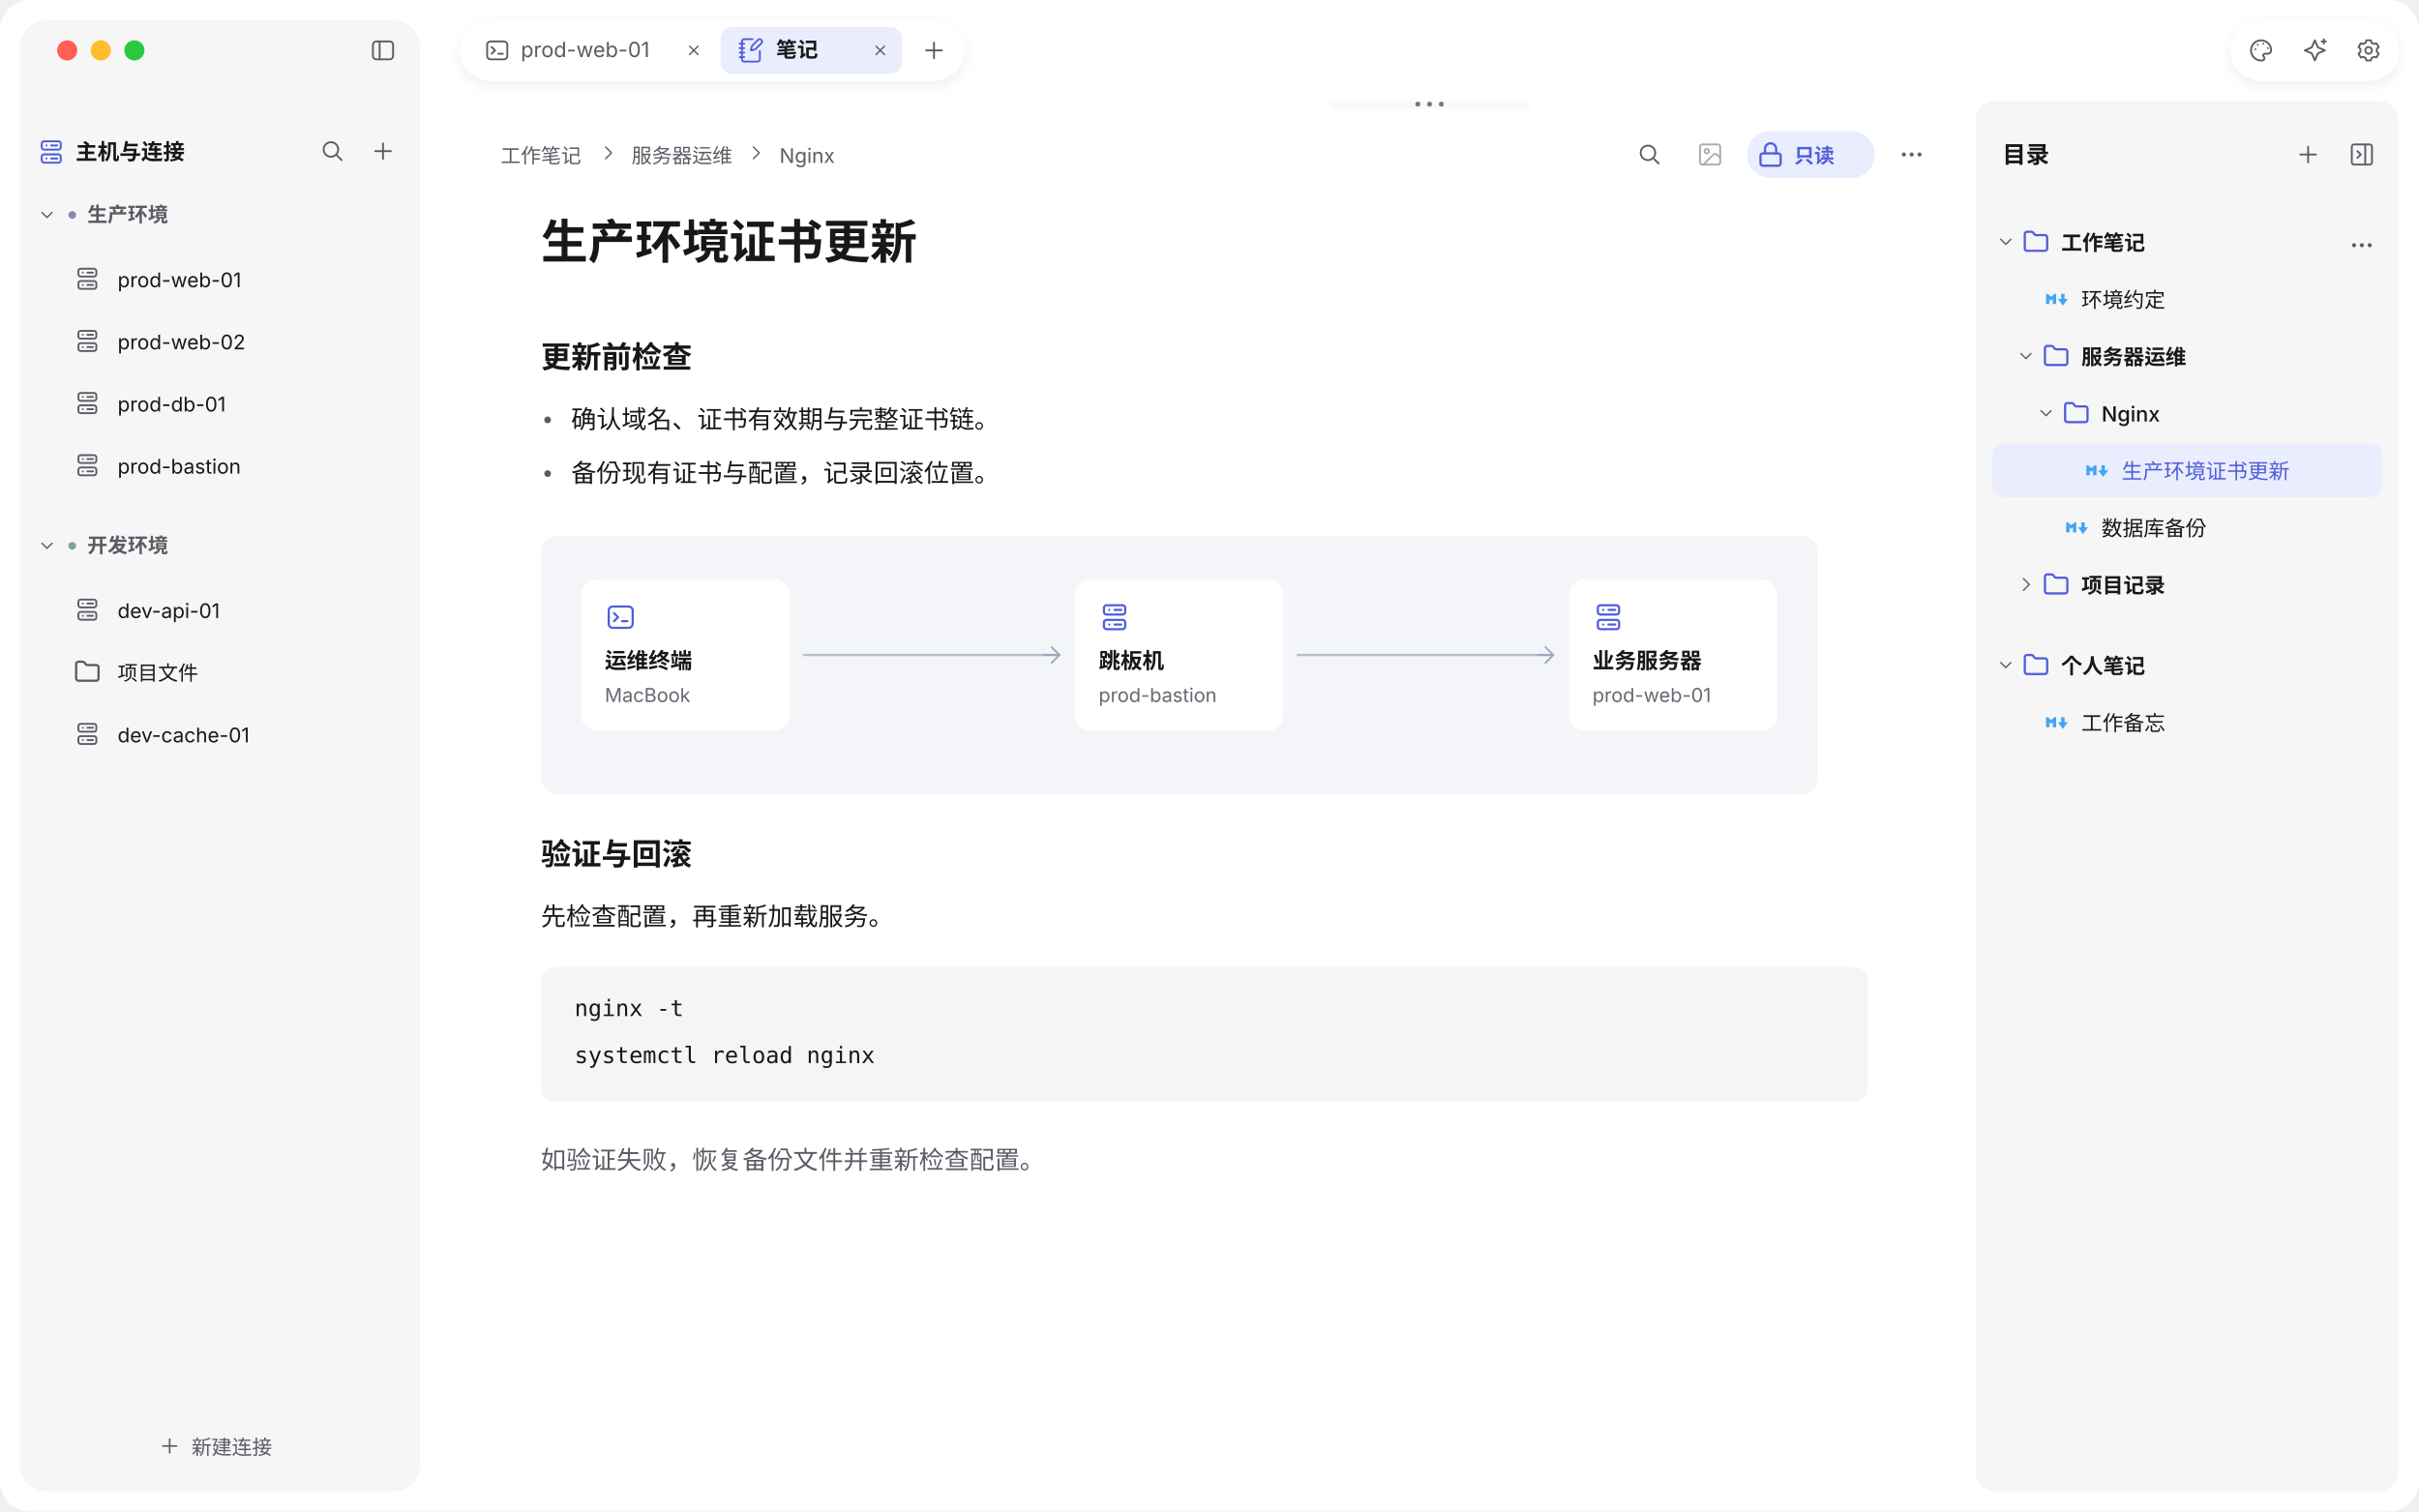
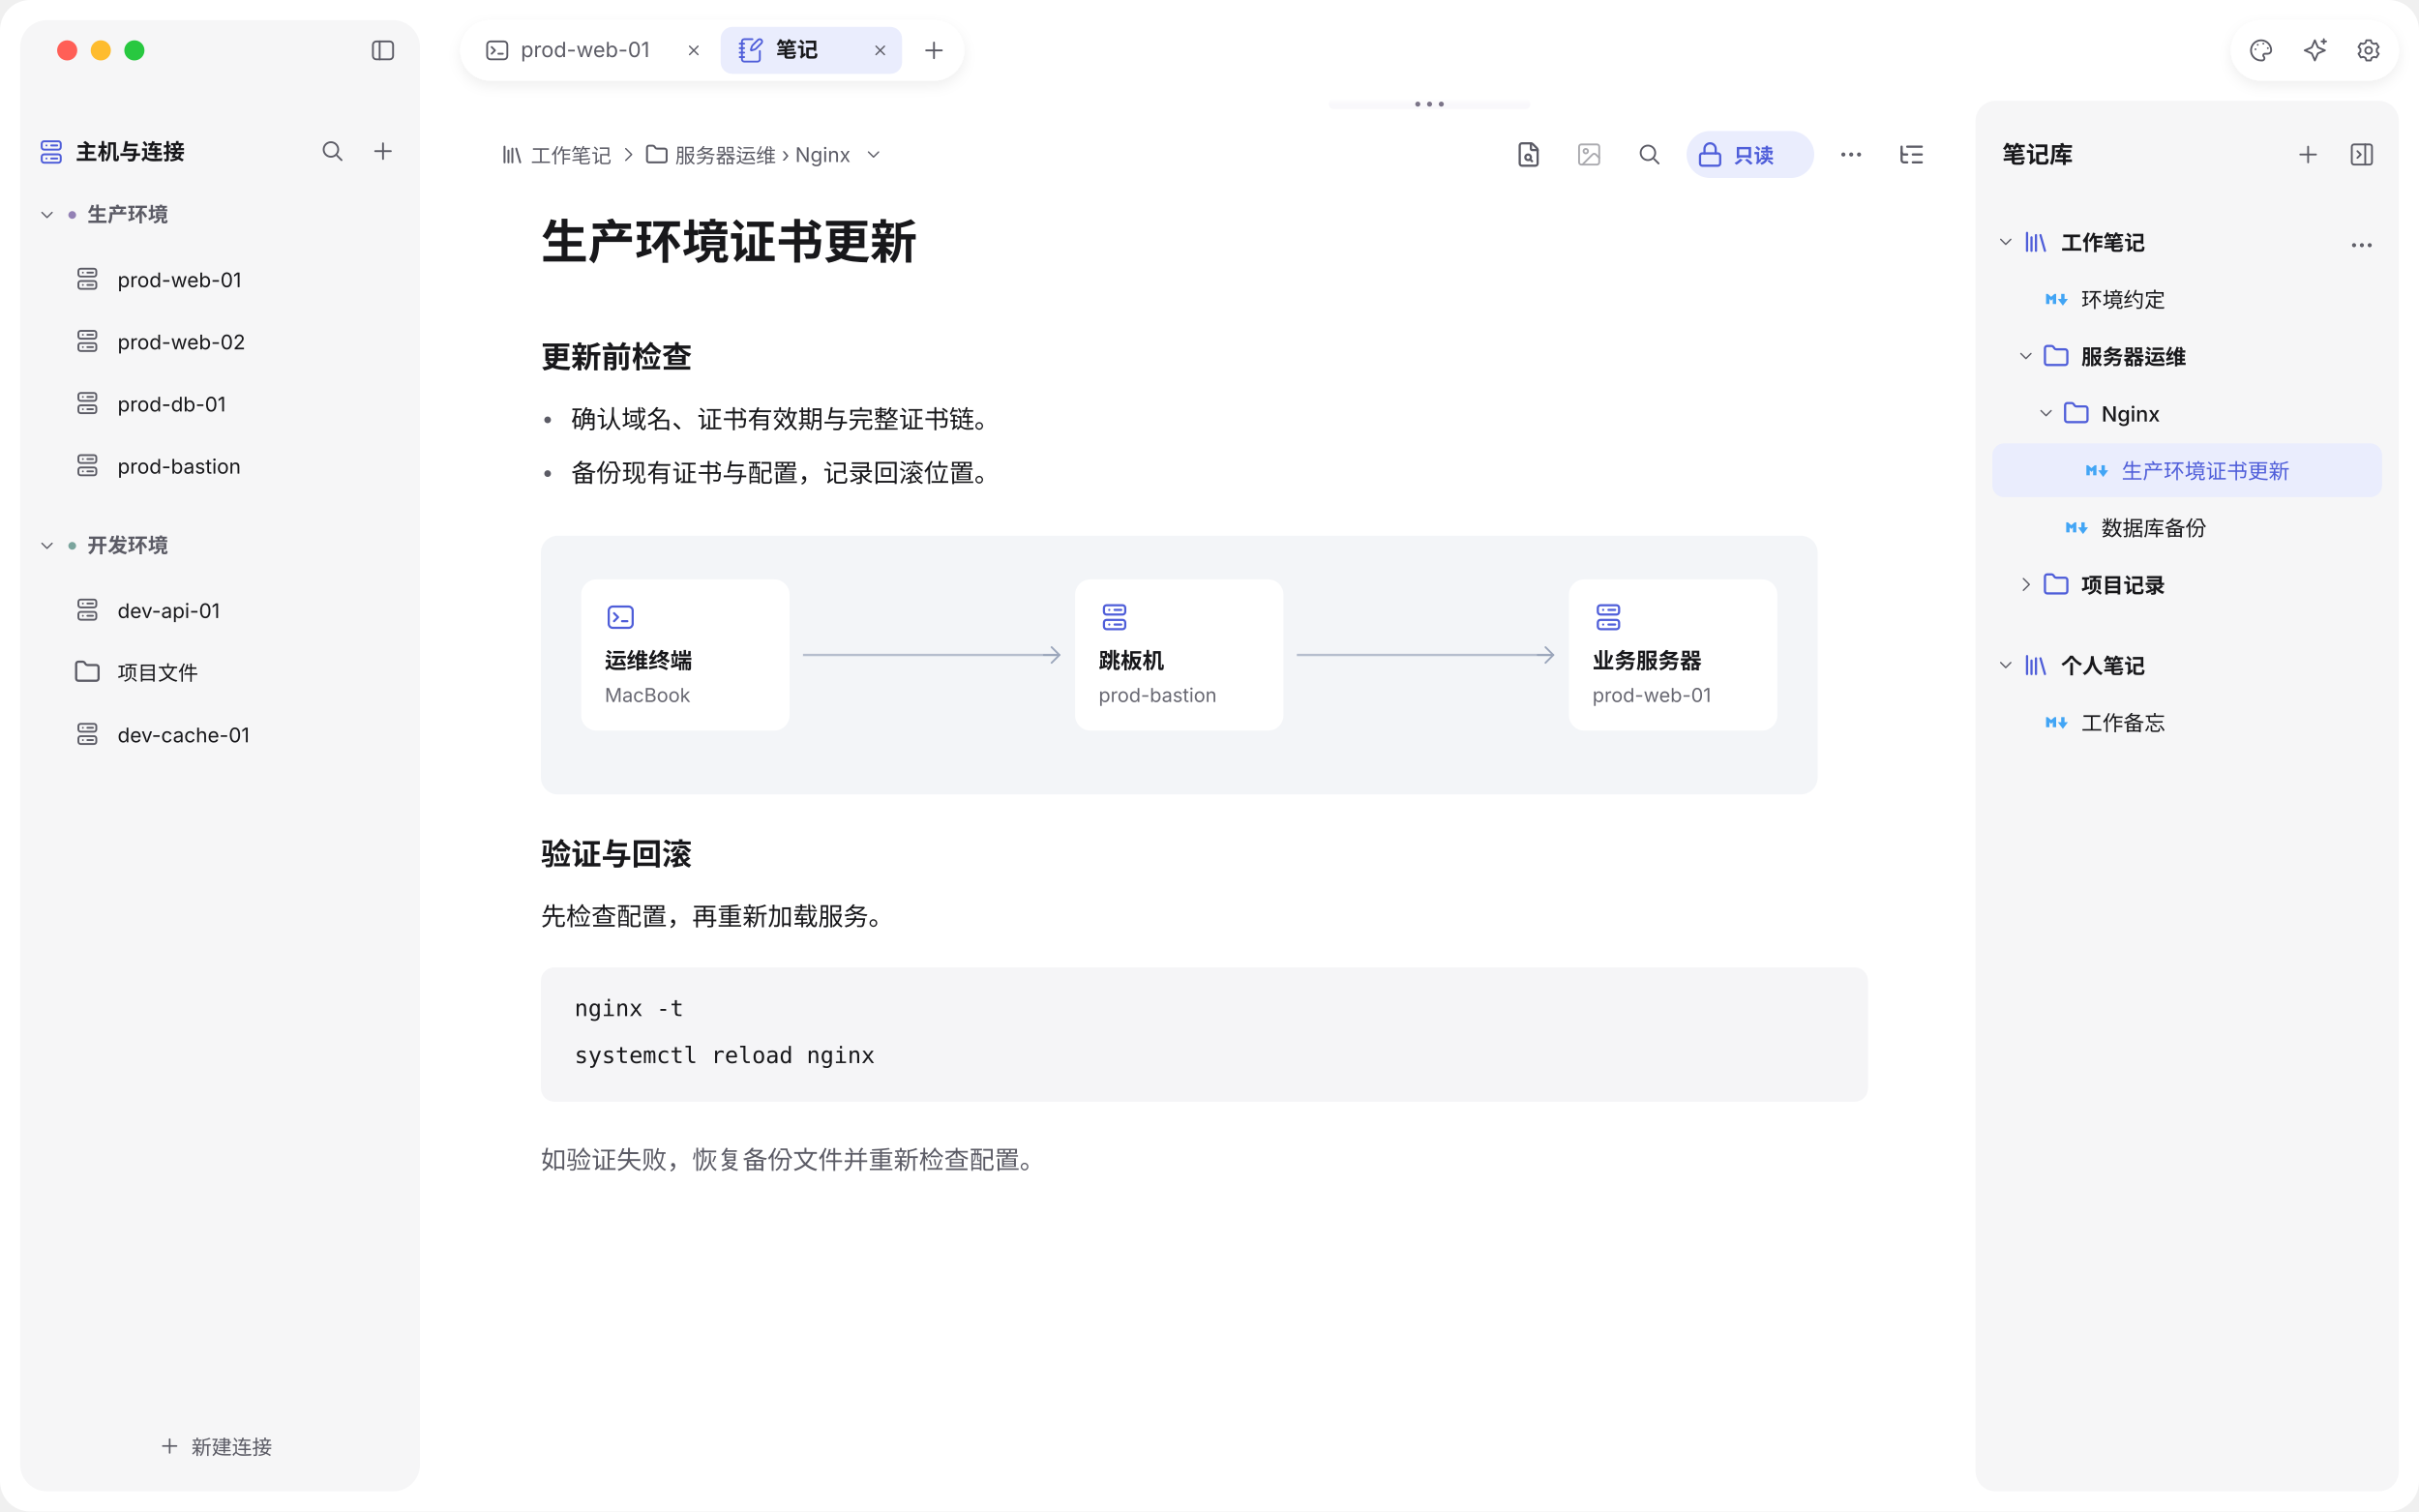
<svg xmlns="http://www.w3.org/2000/svg" width="1440" height="900" viewBox="0 0 1440 900" fill="none">
  <defs>
+     <symbol id="notes-icon-library" viewBox="0 0 24 24" fill="none" stroke="currentColor" stroke-width="2" stroke-linecap="round" stroke-linejoin="round">
+       <path d="m16 6 4 14" />
+       <path d="M12 6v14" />
+       <path d="M8 8v12" />
+       <path d="M4 4v16" />
+     </symbol>
+     <symbol id="notes-icon-file-search" viewBox="0 0 24 24" fill="none" stroke="currentColor" stroke-width="2" stroke-linecap="round" stroke-linejoin="round">
+       <path d="M6 22a2 2 0 0 1-2-2V4a2 2 0 0 1 2-2h8a2.4 2.4 0 0 1 1.704.706l3.588 3.588A2.4 2.4 0 0 1 20 8v12a2 2 0 0 1-2 2z" />
+       <path d="M14 2v5a1 1 0 0 0 1 1h5" />
+       <circle cx="11.5" cy="14.5" r="2.5" />
+       <path d="M13.3 16.3 15 18" />
+     </symbol>
+     <symbol id="notes-icon-list-tree" viewBox="0 0 24 24" fill="none" stroke="currentColor" stroke-width="2" stroke-linecap="round" stroke-linejoin="round">
+       <path d="M8 5h13" />
+       <path d="M13 12h8" />
+       <path d="M13 19h8" />
+       <path d="M3 10a2 2 0 0 0 2 2h3" />
+       <path d="M3 5v12a2 2 0 0 0 2 2h3" />
+     </symbol>
    <symbol id="sidebar" viewBox="0 0 24 24">
      <g fill="none" stroke="currentColor" stroke-width="1.65" stroke-linecap="round" stroke-linejoin="round">
        <rect x="3" y="4" width="18" height="16" rx="3" />
        <path d="M9 4v16" />
      </g>
    </symbol>
    <symbol id="plus" viewBox="0 0 24 24">
      <g fill="none" stroke="currentColor" stroke-width="1.65" stroke-linecap="round" stroke-linejoin="round">
        <path d="M12 5v14M5 12h14" />
      </g>
    </symbol>
    <symbol id="close" viewBox="0 0 24 24">
      <g fill="none" stroke="currentColor" stroke-width="1.65" stroke-linecap="round" stroke-linejoin="round">
        <path d="m7 7 10 10M17 7 7 17" />
      </g>
    </symbol>
    <symbol id="down" viewBox="0 0 24 24">
      <g fill="none" stroke="currentColor" stroke-width="1.65" stroke-linecap="round" stroke-linejoin="round">
        <path d="m6 9 6 6 6-6" />
      </g>
    </symbol>
    <symbol id="chevron" viewBox="0 0 24 24">
      <g fill="none" stroke="currentColor" stroke-width="1.65" stroke-linecap="round" stroke-linejoin="round">
        <path d="m9 5 7 7-7 7" />
      </g>
    </symbol>
    <symbol id="search" viewBox="0 0 24 24">
      <g fill="none" stroke="currentColor" stroke-width="1.65" stroke-linecap="round" stroke-linejoin="round">
        <circle cx="10.5" cy="10.5" r="6.5" />
        <path d="m16 16 4 4" />
      </g>
    </symbol>
    <symbol id="server" viewBox="0 0 24 24">
      <g fill="none" stroke="currentColor" stroke-width="1.65" stroke-linecap="round" stroke-linejoin="round">
        <rect x="4" y="3" width="16" height="7" rx="2" />
        <rect x="4" y="14" width="16" height="7" rx="2" />
        <path d="M8 6.5h.01M8 17.5h.01M12 6.5h5M12 17.5h5" />
      </g>
    </symbol>
    <symbol id="folder" viewBox="0 0 24 24" data-source="vendor/zenit/src/ui/icons_common/folder.svg">
      <g fill="none" stroke="currentColor" stroke-width="2" stroke-linecap="round" stroke-linejoin="round">
        <path d="M20 20a2 2 0 0 0 2-2V8a2 2 0 0 0-2-2h-7.9a2 2 0 0 1-1.69-.9L9.6 3.9A2 2 0 0 0 7.93 3H4a2 2 0 0 0-2 2v13a2 2 0 0 0 2 2Z" />
      </g>
    </symbol>
    <symbol id="terminal" viewBox="0 0 24 24">
      <g fill="none" stroke="currentColor" stroke-width="1.65" stroke-linecap="round" stroke-linejoin="round">
        <rect x="3" y="4" width="18" height="16" rx="3" />
        <path d="m7 9 3 3-3 3m6 0h4" />
      </g>
    </symbol>
    <symbol id="palette" viewBox="0 0 24 24">
      <g fill="none" stroke="currentColor" stroke-width="1.65" stroke-linecap="round" stroke-linejoin="round">
        <path d="M12 3a9 9 0 1 0 0 18h1a2 2 0 0 0 1.4-3.4 1.5 1.5 0 0 1 1.1-2.6H18a3 3 0 0 0 3-3 9 9 0 0 0-9-9Z" />
        <path d="M7 11h.01M9 7h.01M14 6h.01M18 10h.01" />
      </g>
    </symbol>
    <symbol id="sparkles" viewBox="0 0 24 24">
      <g fill="none" stroke="currentColor" stroke-width="1.65" stroke-linecap="round" stroke-linejoin="round">
        <path d="m12 3 2.7 6.3L21 12l-6.3 2.7L12 21l-2.7-6.3L3 12l6.3-2.7L12 3ZM20 2v4m-2-2h4" />
      </g>
    </symbol>
    <symbol id="settings" viewBox="0 0 24 24">
      <g fill="none" stroke="currentColor" stroke-width="1.65" stroke-linecap="round" stroke-linejoin="round">
        <path d="m10 3-.7 2.3-2 .9L5 5.7 3 9l1.7 1.7v2.6L3 15l2 3.3 2.3-.5 2 .9L10 21h4l.7-2.3 2-.9 2.3.5 2-3.3-1.7-1.7v-2.6L21 9l-2-3.3-2.3.5-2-.9L14 3h-4Z" />
        <circle cx="12" cy="12" r="3" />
      </g>
    </symbol>
    <symbol id="history" viewBox="0 0 24 24">
      <g fill="none" stroke="currentColor" stroke-width="1.65" stroke-linecap="round" stroke-linejoin="round">
        <path d="M3 11a9 9 0 1 1 2.3 7M3 4v7h7m2-4v5l3 2" />
      </g>
    </symbol>
    <symbol id="list" viewBox="0 0 24 24">
      <g fill="none" stroke="currentColor" stroke-width="1.65" stroke-linecap="round" stroke-linejoin="round">
        <path d="M9 6h12M9 12h12M9 18h12M3 6h.01M3 12h.01M3 18h.01" />
      </g>
    </symbol>
    <symbol id="check" viewBox="0 0 24 24">
      <g fill="none" stroke="currentColor" stroke-width="1.65" stroke-linecap="round" stroke-linejoin="round">
        <path d="m5 12 4 4L19 6" />
      </g>
    </symbol>
    <symbol id="layers" viewBox="0 0 24 24">
      <g fill="none" stroke="currentColor" stroke-width="1.65" stroke-linecap="round" stroke-linejoin="round">
        <path d="m12 3 10 5-10 5L2 8l10-5ZM2 12l10 5 10-5M2 16l10 5 10-5" />
      </g>
    </symbol>
    <symbol id="file-markdown" viewBox="0 0 32 32" data-source="assets/file-icons/markdown.svg">
      <path fill="#42a5f5" d="m14 10-4 3.5L6 10H4v12h4v-6l2 2 2-2v6h4V10zm12 6v-6h-4v6h-4l6 8 6-8z" />
    </symbol>
    <symbol id="notebook" viewBox="0 0 24 24">
      <g fill="none" stroke="currentColor" stroke-width="1.65" stroke-linecap="round" stroke-linejoin="round">
        <path d="M13.4 2H6a2 2 0 0 0-2 2v16a2 2 0 0 0 2 2h12a2 2 0 0 0 2-2v-7.4" />
        <path d="M2 6h4" />
        <path d="M2 10h4" />
        <path d="M2 14h4" />
        <path d="M2 18h4" />
        <path d="M21.378 5.626a1 1 0 1 0-3.004-3.004l-5.01 5.012a2 2 0 0 0-.506.854l-.837 2.87a.5.5 0 0 0 .62.62l2.87-.837a2 2 0 0 0 .854-.506z" />
      </g>
    </symbol>
    <symbol id="image" viewBox="0 0 24 24">
      <g fill="none" stroke="currentColor" stroke-width="1.65" stroke-linecap="round" stroke-linejoin="round">
        <rect width="18" height="18" x="3" y="3" rx="2" ry="2" />
        <circle cx="9" cy="9" r="2" />
        <path d="m21 15-3.086-3.086a2 2 0 0 0-2.828 0L6 21" />
      </g>
    </symbol>
    <symbol id="more" viewBox="0 0 24 24">
      <g fill="none" stroke="currentColor" stroke-width="1.65" stroke-linecap="round" stroke-linejoin="round">
        <circle cx="12" cy="12" r="1" />
        <circle cx="19" cy="12" r="1" />
        <circle cx="5" cy="12" r="1" />
      </g>
    </symbol>
    <symbol id="code" viewBox="0 0 24 24">
      <g fill="none" stroke="currentColor" stroke-width="1.65" stroke-linecap="round" stroke-linejoin="round">
        <path d="m16 18 6-6-6-6" />
        <path d="m8 6-6 6 6 6" />
      </g>
    </symbol>
    <symbol id="arrow" viewBox="0 0 24 24">
      <g fill="none" stroke="currentColor" stroke-width="1.65" stroke-linecap="round" stroke-linejoin="round">
        <path d="M5 12h14" />
        <path d="m12 5 7 7-7 7" />
      </g>
    </symbol>
    <symbol id="shield" viewBox="0 0 24 24">
      <g fill="none" stroke="currentColor" stroke-width="1.65" stroke-linecap="round" stroke-linejoin="round">
        <path d="M20 13c0 5-3.5 7.5-7.66 8.95a1 1 0 0 1-.67-.01C7.5 20.5 4 18 4 13V6a1 1 0 0 1 1-1c2 0 4.5-1.2 6.24-2.72a1.17 1.17 0 0 1 1.52 0C14.51 3.81 17 5 19 5a1 1 0 0 1 1 1z" />
        <path d="m9 12 2 2 4-4" />
      </g>
    </symbol>
    <symbol id="trash" viewBox="0 0 24 24">
      <g fill="none" stroke="currentColor" stroke-width="1.65" stroke-linecap="round" stroke-linejoin="round">
        <path d="M10 11v6" />
        <path d="M14 11v6" />
        <path d="M19 6v14a2 2 0 0 1-2 2H7a2 2 0 0 1-2-2V6" />
        <path d="M3 6h18" />
        <path d="M8 6V4a2 2 0 0 1 2-2h4a2 2 0 0 1 2 2v2" />
      </g>
    </symbol>
    <filter id="raised" x="-50%" y="-60%" width="200%" height="240%">
      <feDropShadow dx="0" dy="3" stdDeviation="4" flood-color="#18181B" flood-opacity=".07" />
    </filter>
    <filter id="float" x="-20%" y="-25%" width="150%" height="170%">
      <feDropShadow dx="0" dy="8" stdDeviation="16" flood-color="#18181B" flood-opacity=".12" />
    </filter>
    <linearGradient id="strip" x1="0" y1="0" x2="0" y2="1">
      <stop offset="0" stop-color="#fff" stop-opacity=".8" />
      <stop offset="1" stop-color="#EAE6F2" stop-opacity=".25" />
    </linearGradient>
    <clipPath id="window.clip">
      <rect width="1440" height="900" rx="18" />
    </clipPath>
    <symbol id="panel-right" viewBox="0 0 24 24">
      <g fill="none" stroke="currentColor" stroke-width="1.65" stroke-linecap="round" stroke-linejoin="round">
        <rect width="18" height="18" x="3" y="3" rx="2" />
        <path d="M15 3v18" />
      </g>
    </symbol>
    <symbol id="panel-right-open" viewBox="0 0 24 24">
      <g fill="none" stroke="currentColor" stroke-width="1.65" stroke-linecap="round" stroke-linejoin="round">
        <rect width="18" height="18" x="3" y="3" rx="2" />
        <path d="M15 3v18" />
        <path d="m10 15-3-3 3-3" />
      </g>
    </symbol>
    <symbol id="panel-right-close" viewBox="0 0 24 24">
      <g fill="none" stroke="currentColor" stroke-width="1.65" stroke-linecap="round" stroke-linejoin="round">
        <rect width="18" height="18" x="3" y="3" rx="2" />
        <path d="M15 3v18" />
        <path d="m8 9 3 3-3 3" />
      </g>
    </symbol>
    <style>text{font-family:-apple-system,BlinkMacSystemFont,"PingFang SC","Helvetica Neue",sans-serif;text-rendering:geometricPrecision}.notes-code{font-family:Menlo,"SFMono-Regular",monospace}.notes-text{font-family:-apple-system,BlinkMacSystemFont,"PingFang SC","Helvetica Neue",sans-serif}</style>
    <symbol id="lock" viewBox="0 0 24 24" data-source="vendor/zenit/src/ui/icons_oss/lock.svg">
      <g fill="none" stroke="currentColor" stroke-width="2" stroke-linecap="round" stroke-linejoin="round">
        <rect width="18" height="11" x="3" y="11" rx="2" ry="2" />
        <path d="M7 11V7a5 5 0 0 1 10 0v4" />
      </g>
    </symbol>
    <symbol id="lock-open" viewBox="0 0 24 24" data-source="vendor/zenit/src/ui/icons_oss/lock-open.svg">
      <g fill="none" stroke="currentColor" stroke-width="2" stroke-linecap="round" stroke-linejoin="round">
        <rect width="18" height="11" x="3" y="11" rx="2" ry="2" />
        <path d="M7 11V7a5 5 0 0 1 9.9-1" />
      </g>
    </symbol>
    <symbol id="arrow-left" viewBox="0 0 24 24" data-source="vendor/zenit/src/ui/icons_oss/arrow-left.svg">
      <g fill="none" stroke="currentColor" stroke-width="2" stroke-linecap="round" stroke-linejoin="round">
        <path d="m12 19-7-7 7-7" />
        <path d="M19 12H5" />
      </g>
    </symbol>
    <symbol id="external-link" viewBox="0 0 24 24" data-source="vendor/zenit/src/ui/icons_oss/external-link.svg">
      <g fill="none" stroke="currentColor" stroke-width="2" stroke-linecap="round" stroke-linejoin="round">
        <path d="M15 3h6v6" />
        <path d="M10 14 21 3" />
        <path d="M18 13v6a2 2 0 0 1-2 2H5a2 2 0 0 1-2-2V8a2 2 0 0 1 2-2h6" />
      </g>
    </symbol>
    <symbol id="circle-alert" viewBox="0 0 24 24" data-source="vendor/zenit/src/ui/icons_oss/circle-alert.svg">
      <g fill="none" stroke="currentColor" stroke-width="2" stroke-linecap="round" stroke-linejoin="round">
        <circle cx="12" cy="12" r="10" />
        <line x1="12" x2="12" y1="8" y2="12" />
        <line x1="12" x2="12.01" y1="16" y2="16" />
      </g>
    </symbol>
    <symbol id="refresh-cw" viewBox="0 0 24 24" data-source="vendor/zenit/src/ui/icons_oss/refresh-cw.svg">
      <g fill="none" stroke="currentColor" stroke-width="2" stroke-linecap="round" stroke-linejoin="round">
        <path d="M3 12a9 9 0 0 1 9-9 9.75 9.75 0 0 1 6.74 2.74L21 8" />
        <path d="M21 3v5h-5" />
        <path d="M21 12a9 9 0 0 1-9 9 9.75 9.75 0 0 1-6.74-2.74L3 16" />
        <path d="M8 16H3v5" />
      </g>
    </symbol>
    <symbol id="file-plus-2" viewBox="0 0 24 24" data-source="vendor/zenit/src/ui/icons_oss/file-plus-2.svg">
      <g fill="none" stroke="currentColor" stroke-width="2" stroke-linecap="round" stroke-linejoin="round">
        <path d="M11.35 22H6a2 2 0 0 1-2-2V4a2 2 0 0 1 2-2h8a2.4 2.4 0 0 1 1.706.706l3.588 3.588A2.4 2.4 0 0 1 20 8v5.35" />
        <path d="M14 2v5a1 1 0 0 0 1 1h5" />
        <path d="M14 19h6" />
        <path d="M17 16v6" />
      </g>
    </symbol>
    <symbol id="folder-plus" viewBox="0 0 24 24" data-source="vendor/zenit/src/ui/icons_oss/folder-plus.svg">
      <g fill="none" stroke="currentColor" stroke-width="2" stroke-linecap="round" stroke-linejoin="round">
        <path d="M12 10v6" />
        <path d="M9 13h6" />
        <path d="M20 20a2 2 0 0 0 2-2V8a2 2 0 0 0-2-2h-7.9a2 2 0 0 1-1.69-.9L9.6 3.9A2 2 0 0 0 7.93 3H4a2 2 0 0 0-2 2v13a2 2 0 0 0 2 2Z" />
      </g>
    </symbol>
    <symbol id="archive-restore" viewBox="0 0 24 24" data-source="vendor/zenit/src/ui/icons_oss/archive-restore.svg">
      <g fill="none" stroke="currentColor" stroke-width="2" stroke-linecap="round" stroke-linejoin="round">
        <rect width="20" height="5" x="2" y="3" rx="1" />
        <path d="M4 8v11a2 2 0 0 0 2 2h2" />
        <path d="M20 8v11a2 2 0 0 1-2 2h-2" />
        <path d="m9 15 3-3 3 3" />
        <path d="M12 12v9" />
      </g>
    </symbol>
    <symbol id="notes.topology.asset" viewBox="0 0 760 154">
      <g transform="translate(-322 -320)">
        <rect x="594" y="354" width="760" height="154" rx="10" fill="#F3F5F8" transform="translate(-272 -34)" />
        <rect x="618.0" y="411" width="124" height="90" rx="9" fill="#FFFFFF" transform="translate(-272 -65)" />
        <use href="#terminal" x="632.0" y="424" width="19" height="19" color="#4F5ED9" transform="translate(-272 -65)" />
        <text x="632.0" y="464" font-size="13" fill="#18181B" font-weight="550" transform="translate(-272 -65)">运维终端</text>
        <text x="632.0" y="484" font-size="11.5" fill="#676771" font-weight="400" transform="translate(-272 -65)">MacBook</text>
        <path d="M750.0 456H902.0" stroke="#B6BECE" stroke-width="1.4" transform="translate(-272 -65)" />
        <use href="#arrow" x="890.0" y="448" width="16" height="16" color="#9BA6BB" transform="translate(-272 -65)" />
        <rect x="912.0" y="411" width="124" height="90" rx="9" fill="#FFFFFF" transform="translate(-272 -65)" />
        <use href="#server" x="926.0" y="424" width="19" height="19" color="#4F5ED9" transform="translate(-272 -65)" />
        <text x="926.0" y="464" font-size="13" fill="#18181B" font-weight="550" transform="translate(-272 -65)">跳板机</text>
        <text x="926.0" y="484" font-size="11.5" fill="#676771" font-weight="400" transform="translate(-272 -65)">prod-bastion</text>
        <path d="M1044.0 456H1196.0" stroke="#B6BECE" stroke-width="1.4" transform="translate(-272 -65)" />
        <use href="#arrow" x="1184.0" y="448" width="16" height="16" color="#9BA6BB" transform="translate(-272 -65)" />
        <rect x="1206.0" y="411" width="124" height="90" rx="9" fill="#FFFFFF" transform="translate(-272 -65)" />
        <use href="#server" x="1220.0" y="424" width="19" height="19" color="#4F5ED9" transform="translate(-272 -65)" />
        <text x="1220.0" y="464" font-size="13" fill="#18181B" font-weight="550" transform="translate(-272 -65)">业务服务器</text>
        <text x="1220.0" y="484" font-size="11.5" fill="#676771" font-weight="400" transform="translate(-272 -65)">prod-web-01</text>
      </g>
    </symbol>
    <filter id="notes.panel.shadow" x="-10%" y="-5%" width="120%" height="110%">
      <feDropShadow dx="-3" dy="0" stdDeviation="8" flood-color="#18181B" flood-opacity=".10" />
    </filter>
    <clipPath id="notes.document.clip">
      <rect x="310" y="126" width="814" height="762" rx="0" fill="none" />
    </clipPath>
    <clipPath id="notes.tree.clip">
      <rect x="1186" y="126" width="232" height="750" rx="0" fill="none" />
    </clipPath>
  </defs>
  <g id="notes.canvas" clip-path="url(#window.clip)">
    <rect id="window.background" x="0" y="0" width="1440" height="900" rx="0" fill="#FFFFFF" />
    <g id="workspace.sidebar">
      <rect id="sidebar.surface" x="12" y="12" width="238" height="876" rx="16" fill="#F6F6F7" />
      <circle cx="40" cy="30" r="6" fill="#FF5F57" />
      <circle cx="60" cy="30" r="6" fill="#FEBC2E" />
      <circle cx="80" cy="30" r="6" fill="#28C840" />
      <g id="sidebar.collapse">
        <rect id="sidebar.collapse.hit" x="216" y="18" width="24" height="24" rx="12.0" fill="transparent" />
        <use href="#sidebar" x="220.0" y="22.0" width="16" height="16" color="#5B5B65" />
      </g>
      <use href="#server" x="22" y="82" width="17" height="17" color="#4F5ED9" />
      <text x="45" y="95" font-size="13" fill="#18181B" font-weight="650">主机与连接</text>
      <g id="sidebar.search">
        <rect id="sidebar.search.hit" x="186" y="78" width="24" height="24" rx="12.0" fill="transparent" />
        <use href="#search" x="190.0" y="82.0" width="16" height="16" color="#5B5B65" />
      </g>
      <g id="sidebar.new">
        <rect id="sidebar.new.hit" x="216" y="78" width="24" height="24" rx="12.0" fill="transparent" />
        <use href="#plus" x="220.0" y="82.0" width="16" height="16" color="#5B5B65" />
      </g>
      <use href="#down" x="22" y="122" width="12" height="12" color="#5B5B65" />
      <circle cx="43" cy="128" r="2.3" fill="#9381B5" />
      <text x="52" y="132" font-size="12" fill="#5B5B65" font-weight="550">生产环境</text>
      <use href="#server" x="44" y="158" width="16" height="16" color="#5B5B65" />
      <text x="70" y="171" font-size="12" fill="#18181B" font-weight="400">prod-web-01</text>
      <use href="#server" x="44" y="195" width="16" height="16" color="#5B5B65" />
      <text x="70" y="208" font-size="12" fill="#18181B" font-weight="400">prod-web-02</text>
      <use href="#server" x="44" y="232" width="16" height="16" color="#5B5B65" />
      <text x="70" y="245" font-size="12" fill="#18181B" font-weight="400">prod-db-01</text>
      <use href="#server" x="44" y="269" width="16" height="16" color="#5B5B65" />
      <text x="70" y="282" font-size="12" fill="#18181B" font-weight="400">prod-bastion</text>
      <use href="#down" x="22" y="319" width="12" height="12" color="#5B5B65" />
      <circle cx="43" cy="325" r="2.3" fill="#7AA49D" />
      <text x="52" y="329" font-size="12" fill="#5B5B65" font-weight="550">开发环境</text>
      <use href="#server" x="44" y="355" width="16" height="16" color="#5B5B65" />
      <text x="70" y="368" font-size="12" fill="#18181B" font-weight="400">dev-api-01</text>
      <use href="#folder" x="44" y="392" width="16" height="16" color="#5B5B65" />
      <text x="70" y="405" font-size="12" fill="#18181B" font-weight="400">项目文件</text>
      <use href="#server" x="44" y="429" width="16" height="16" color="#5B5B65" />
      <text x="70" y="442" font-size="12" fill="#18181B" font-weight="400">dev-cache-01</text>
      <use href="#plus" x="94.0" y="854" width="14" height="14" color="#5B5B65" />
      <text x="114.0" y="866" font-size="12" fill="#5B5B65" font-weight="400">新建连接</text>
    </g>
    <g id="workspace.tabs">
      <rect id="tabs.surface" x="274" y="12" width="300" height="36" rx="18" fill="#FFFFFF" filter="url(#raised)" />
      <use href="#terminal" x="288" y="22" width="16" height="16" color="#5B5B65" />
      <text x="310" y="34" font-size="12.5" fill="#5B5B65" font-weight="400">prod-web-01</text>
      <use href="#close" x="407" y="24" width="12" height="12" color="#5B5B65" />
      <rect id="tab.notes" x="429" y="16" width="108" height="28" rx="7" fill="#EAEDFD" />
      <use href="#notebook" x="439" y="22" width="16" height="16" color="#4F5ED9" />
      <text x="462" y="34" font-size="12.5" fill="#18181B" font-weight="600">笔记</text>
      <use href="#close" x="518" y="24" width="12" height="12" color="#5B5B65" />
      <g id="tabs.new">
        <rect id="tabs.new.hit" x="542" y="16" width="28" height="28" rx="14.0" fill="transparent" />
        <use href="#plus" x="548.0" y="22.0" width="16" height="16" color="#5B5B65" />
      </g>
    </g>
    <g id="toolbar.global">
      <rect id="toolbar.surface" x="1328" y="12" width="100" height="36" rx="18" fill="#FFFFFF" filter="url(#raised)" />
      <g id="toolbar.palette">
        <rect id="toolbar.palette.hit" x="1332" y="16" width="28" height="28" rx="14.0" fill="transparent" />
        <use href="#palette" x="1338.0" y="22.0" width="16" height="16" color="#5B5B65" />
      </g>
      <g id="toolbar.sparkles">
        <rect id="toolbar.sparkles.hit" x="1364" y="16" width="28" height="28" rx="14.0" fill="transparent" />
        <use href="#sparkles" x="1370.0" y="22.0" width="16" height="16" color="#5B5B65" />
      </g>
      <g id="toolbar.settings">
        <rect id="toolbar.settings.hit" x="1396" y="16" width="28" height="28" rx="14.0" fill="transparent" />
        <use href="#settings" x="1402.0" y="22.0" width="16" height="16" color="#5B5B65" />
      </g>
    </g>
    <g id="ai.strip">
      <rect id="ai.strip.surface" x="791.0" y="59" width="120" height="6" rx="3" fill="url(#strip)" />
      <circle cx="844.0" cy="62" r="1.5" fill="#7B7488" />
      <circle cx="851.0" cy="62" r="1.5" fill="#7B7488" />
      <circle cx="858.0" cy="62" r="1.5" fill="#7B7488" />
    </g>
    <g id="notes.presentation">
      <g id="notes.document.toolbar">
+         <g id="notes.breadcrumb.open-tree" data-role="button">
+           <g>
+             <use href="#notes-icon-library" x="298" y="85" width="14" height="14" color="#5B5B65" />
+             <text x="316" y="97" font-size="12" fill="#5B5B65" class="notes-text">工作笔记</text>
+           </g>
+           <use href="#chevron" x="368" y="86" width="12" height="12" color="#5B5B65" />
+           <g>
+             <use href="#folder" x="384" y="85" width="14" height="14" color="#5B5B65" />
+             <text x="402" y="97" font-size="12" fill="#5B5B65" class="notes-text">服务器运维 › Nginx</text>
+           </g>
+           <use href="#down" x="514" y="86" width="12" height="12" color="#5B5B65" />
+         </g>
+         <g id="notes.search" data-role="button" data-disabled="false">
+           <rect x="896" y="78" width="28" height="28" rx="14" fill="transparent" id="notes.search.hit" />
+           <use href="#notes-icon-file-search" x="902" y="84" width="16" height="16" color="#5B5B65" />
+         </g>
+         <g id="notes.insert.image" data-role="button" data-disabled="true">
+           <rect x="932" y="78" width="28" height="28" rx="14" fill="transparent" id="notes.insert.image.hit" />
+           <use href="#image" x="938" y="84" width="16" height="16" color="#AAAAAF" />
+         </g>
+         <g id="notes.find.open" data-role="button">
+           <rect x="968" y="78" width="28" height="28" rx="14" fill="transparent" id="notes.find.open.hit" />
+           <use href="#search" x="974" y="84" width="16" height="16" color="#5B5B65" />
+         </g>
+         <g id="notes.read-only.toggle" data-role="button" data-disabled="false">
+           <rect x="1004" y="78" width="76" height="28" rx="14" fill="#EAEDFD" id="notes.read-only.toggle.hit" />
+           <use href="#lock" x="1010" y="84" width="16" height="16" color="#4F5ED9" />
+           <text x="1032" y="97" font-size="12" fill="#4F5ED9" font-weight="550" class="notes-text">只读</text>
+         </g>
        <g id="notes.document.more" data-role="button" data-disabled="false">
-           <rect x="1124" y="78" width="28" height="28" rx="14" fill="transparent" id="notes.document.more.hit" />
-           <use href="#more" x="1130" y="84" width="16" height="16" color="#5B5B65" />
-         </g>
-         <g id="notes.read-only.toggle" data-role="button" data-disabled="false">
-           <rect x="1040" y="78" width="76" height="28" rx="14" fill="#EAEDFD" id="notes.read-only.toggle.hit" />
-           <use href="#lock" x="1046" y="84" width="16" height="16" color="#4F5ED9" />
-           <text x="1068" y="97" font-size="12" fill="#4F5ED9" font-weight="550" class="notes-text">只读</text>
-         </g>
-         <g id="notes.insert.image" data-role="button" data-disabled="true">
-           <rect x="1004" y="78" width="28" height="28" rx="14" fill="transparent" id="notes.insert.image.hit" />
-           <use href="#image" x="1010" y="84" width="16" height="16" color="#AAAAAF" />
-         </g>
-         <g id="notes.search" data-role="button" data-disabled="false">
-           <rect x="968" y="78" width="28" height="28" rx="14" fill="transparent" id="notes.search.hit" />
-           <use href="#search" x="974" y="84" width="16" height="16" color="#5B5B65" />
-         </g>
-         <text x="298" y="97" font-size="12" fill="#5B5B65" font-weight="400" class="notes-text">工作笔记</text>
-         <use href="#chevron" x="356" y="85" width="12" height="12" color="#5B5B65" />
-         <text x="376" y="97" font-size="12" fill="#5B5B65" font-weight="400" class="notes-text">服务器运维</text>
-         <use href="#chevron" x="444" y="85" width="12" height="12" color="#5B5B65" />
-         <text x="464" y="97" font-size="12" fill="#5B5B65" font-weight="400" class="notes-text">Nginx</text>
+           <rect x="1088" y="78" width="28" height="28" rx="14" fill="transparent" id="notes.document.more.hit" />
+           <use href="#more" x="1094" y="84" width="16" height="16" color="#5B5B65" />
+         </g>
+         <g id="notes.outline.toggle" data-role="button">
+           <rect x="1124" y="78" width="28" height="28" rx="14" fill="transparent" id="notes.outline.toggle.hit" />
+           <use href="#notes-icon-list-tree" x="1130" y="84" width="16" height="16" color="#5B5B65" />
+         </g>
      </g>
      <g id="notes.document.scroll" clip-path="url(#notes.document.clip)">
        <text x="322" y="154" font-size="28" fill="#18181B" font-weight="650" id="notes.title" class="notes-text">生产环境证书更新</text>
        <text x="322" y="219" font-size="18" fill="#18181B" font-weight="600" class="notes-text">更新前检查</text>
        <circle cx="326" cy="250" r="2" fill="#5B5B65" />
        <text x="340" y="255" font-size="15" fill="#18181B" font-weight="400" class="notes-text">确认域名、证书有效期与完整证书链。</text>
        <circle cx="326" cy="282" r="2" fill="#5B5B65" />
        <text x="340" y="287" font-size="15" fill="#18181B" font-weight="400" class="notes-text">备份现有证书与配置，记录回滚位置。</text>
        <g id="notes.document.image">
          <rect x="322" y="319" width="760" height="154" rx="10" fill="transparent" id="notes.image.bounds" />
          <use href="#notes.topology.asset" x="322" y="319" width="760" height="154" />
        </g>
        <text x="322" y="515" font-size="18" fill="#18181B" font-weight="600" class="notes-text">验证与回滚</text>
        <text x="322" y="551" font-size="15" fill="#18181B" font-weight="400" class="notes-text">先检查配置，再重新加载服务。</text>
        <rect x="322" y="576" width="790" height="80" rx="8" fill="#F5F5F7" id="notes.document.code" />
        <text x="342" y="605" font-size="13.5" fill="#18181B" font-weight="400" class="notes-code">nginx -t</text>
        <text x="342" y="633" font-size="13.5" fill="#18181B" font-weight="400" class="notes-code">systemctl reload nginx</text>
        <text x="322" y="696" font-size="15" fill="#5B5B65" font-weight="400" class="notes-text">如验证失败，恢复备份文件并重新检查配置。</text>
      </g>
      <g id="notes.navigation">
        <rect x="1176" y="60" width="252" height="828" rx="12" fill="#F6F6F7" id="notes.navigation.surface" />
-         <text x="1192" y="97" font-size="14" fill="#18181B" font-weight="650" class="notes-text">目录</text>
+         <text x="1192" y="97" font-size="14" fill="#18181B" font-weight="650" class="notes-text">笔记库</text>
        <g id="notes.new" data-role="button" data-disabled="false">
          <rect x="1360" y="78" width="28" height="28" rx="14" fill="transparent" id="notes.new.hit" />
          <use href="#plus" x="1366" y="84" width="16" height="16" color="#5B5B65" />
        </g>
        <g id="notes.navigation.scroll" clip-path="url(#notes.tree.clip)">
          <g id="notes.tree.row.0">
            <use href="#down" x="1188" y="138" width="12" height="12" color="#5B5B65" />
-             <use href="#folder" x="1204" y="136" width="16" height="16" color="#4F5ED9" />
+             <use href="#notes-icon-library" x="1204" y="136" width="16" height="16" color="#4F5ED9" />
            <text x="1227" y="149" font-size="12.5" fill="#18181B" font-weight="550" class="notes-text">工作笔记</text>
            <g id="notes.library.settings" data-role="button" data-disabled="false">
              <rect x="1392" y="132" width="24" height="28" rx="14" fill="transparent" id="notes.library.settings.hit" />
              <use href="#more" x="1398" y="138" width="16" height="16" color="#5B5B65" />
            </g>
          </g>
          <g id="notes.tree.row.1">
            <use href="#file-markdown" x="1216" y="170" width="16" height="16" color="#42A5F5" />
            <text x="1239" y="183" font-size="12.5" fill="#18181B" font-weight="400" class="notes-text">环境约定</text>
          </g>
          <g id="notes.tree.row.2">
            <use href="#down" x="1200" y="206" width="12" height="12" color="#5B5B65" />
            <use href="#folder" x="1216" y="204" width="16" height="16" color="#4F5ED9" />
            <text x="1239" y="217" font-size="12.5" fill="#18181B" font-weight="550" class="notes-text">服务器运维</text>
          </g>
          <g id="notes.tree.row.3">
            <use href="#down" x="1212" y="240" width="12" height="12" color="#5B5B65" />
            <use href="#folder" x="1228" y="238" width="16" height="16" color="#4F5ED9" />
            <text x="1251" y="251" font-size="12.5" fill="#18181B" font-weight="550" class="notes-text">Nginx</text>
          </g>
          <g id="notes.tree.row.4">
            <rect x="1186" y="264" width="232" height="32" rx="7" fill="#EAEDFD" id="notes.document.selected" />
            <use href="#file-markdown" x="1240" y="272" width="16" height="16" color="#42A5F5" />
            <text x="1263" y="285" font-size="12.5" fill="#4F5ED9" font-weight="400" class="notes-text">生产环境证书更新</text>
          </g>
          <g id="notes.tree.row.5">
            <use href="#file-markdown" x="1228" y="306" width="16" height="16" color="#42A5F5" />
            <text x="1251" y="319" font-size="12.5" fill="#18181B" font-weight="400" class="notes-text">数据库备份</text>
          </g>
          <g id="notes.tree.row.6">
            <use href="#chevron" x="1200" y="342" width="12" height="12" color="#5B5B65" />
            <use href="#folder" x="1216" y="340" width="16" height="16" color="#4F5ED9" />
            <text x="1239" y="353" font-size="12.5" fill="#18181B" font-weight="550" class="notes-text">项目记录</text>
          </g>
          <g id="notes.tree.row.7">
            <use href="#down" x="1188" y="390" width="12" height="12" color="#5B5B65" />
-             <use href="#folder" x="1204" y="388" width="16" height="16" color="#4F5ED9" />
+             <use href="#notes-icon-library" x="1204" y="388" width="16" height="16" color="#4F5ED9" />
            <text x="1227" y="401" font-size="12.5" fill="#18181B" font-weight="550" class="notes-text">个人笔记</text>
          </g>
          <g id="notes.tree.row.8">
            <use href="#file-markdown" x="1216" y="422" width="16" height="16" color="#42A5F5" />
            <text x="1239" y="435" font-size="12.5" fill="#18181B" font-weight="400" class="notes-text">工作备忘</text>
          </g>
        </g>
      </g>
      <g id="notes.navigation.toggle" data-role="button" data-disabled="false">
        <rect x="1392" y="78" width="28" height="28" rx="14" fill="transparent" id="notes.navigation.toggle.hit" />
        <use href="#panel-right-close" x="1398" y="84" width="16" height="16" color="#5B5B65" />
      </g>
    </g>
  </g>
</svg>
